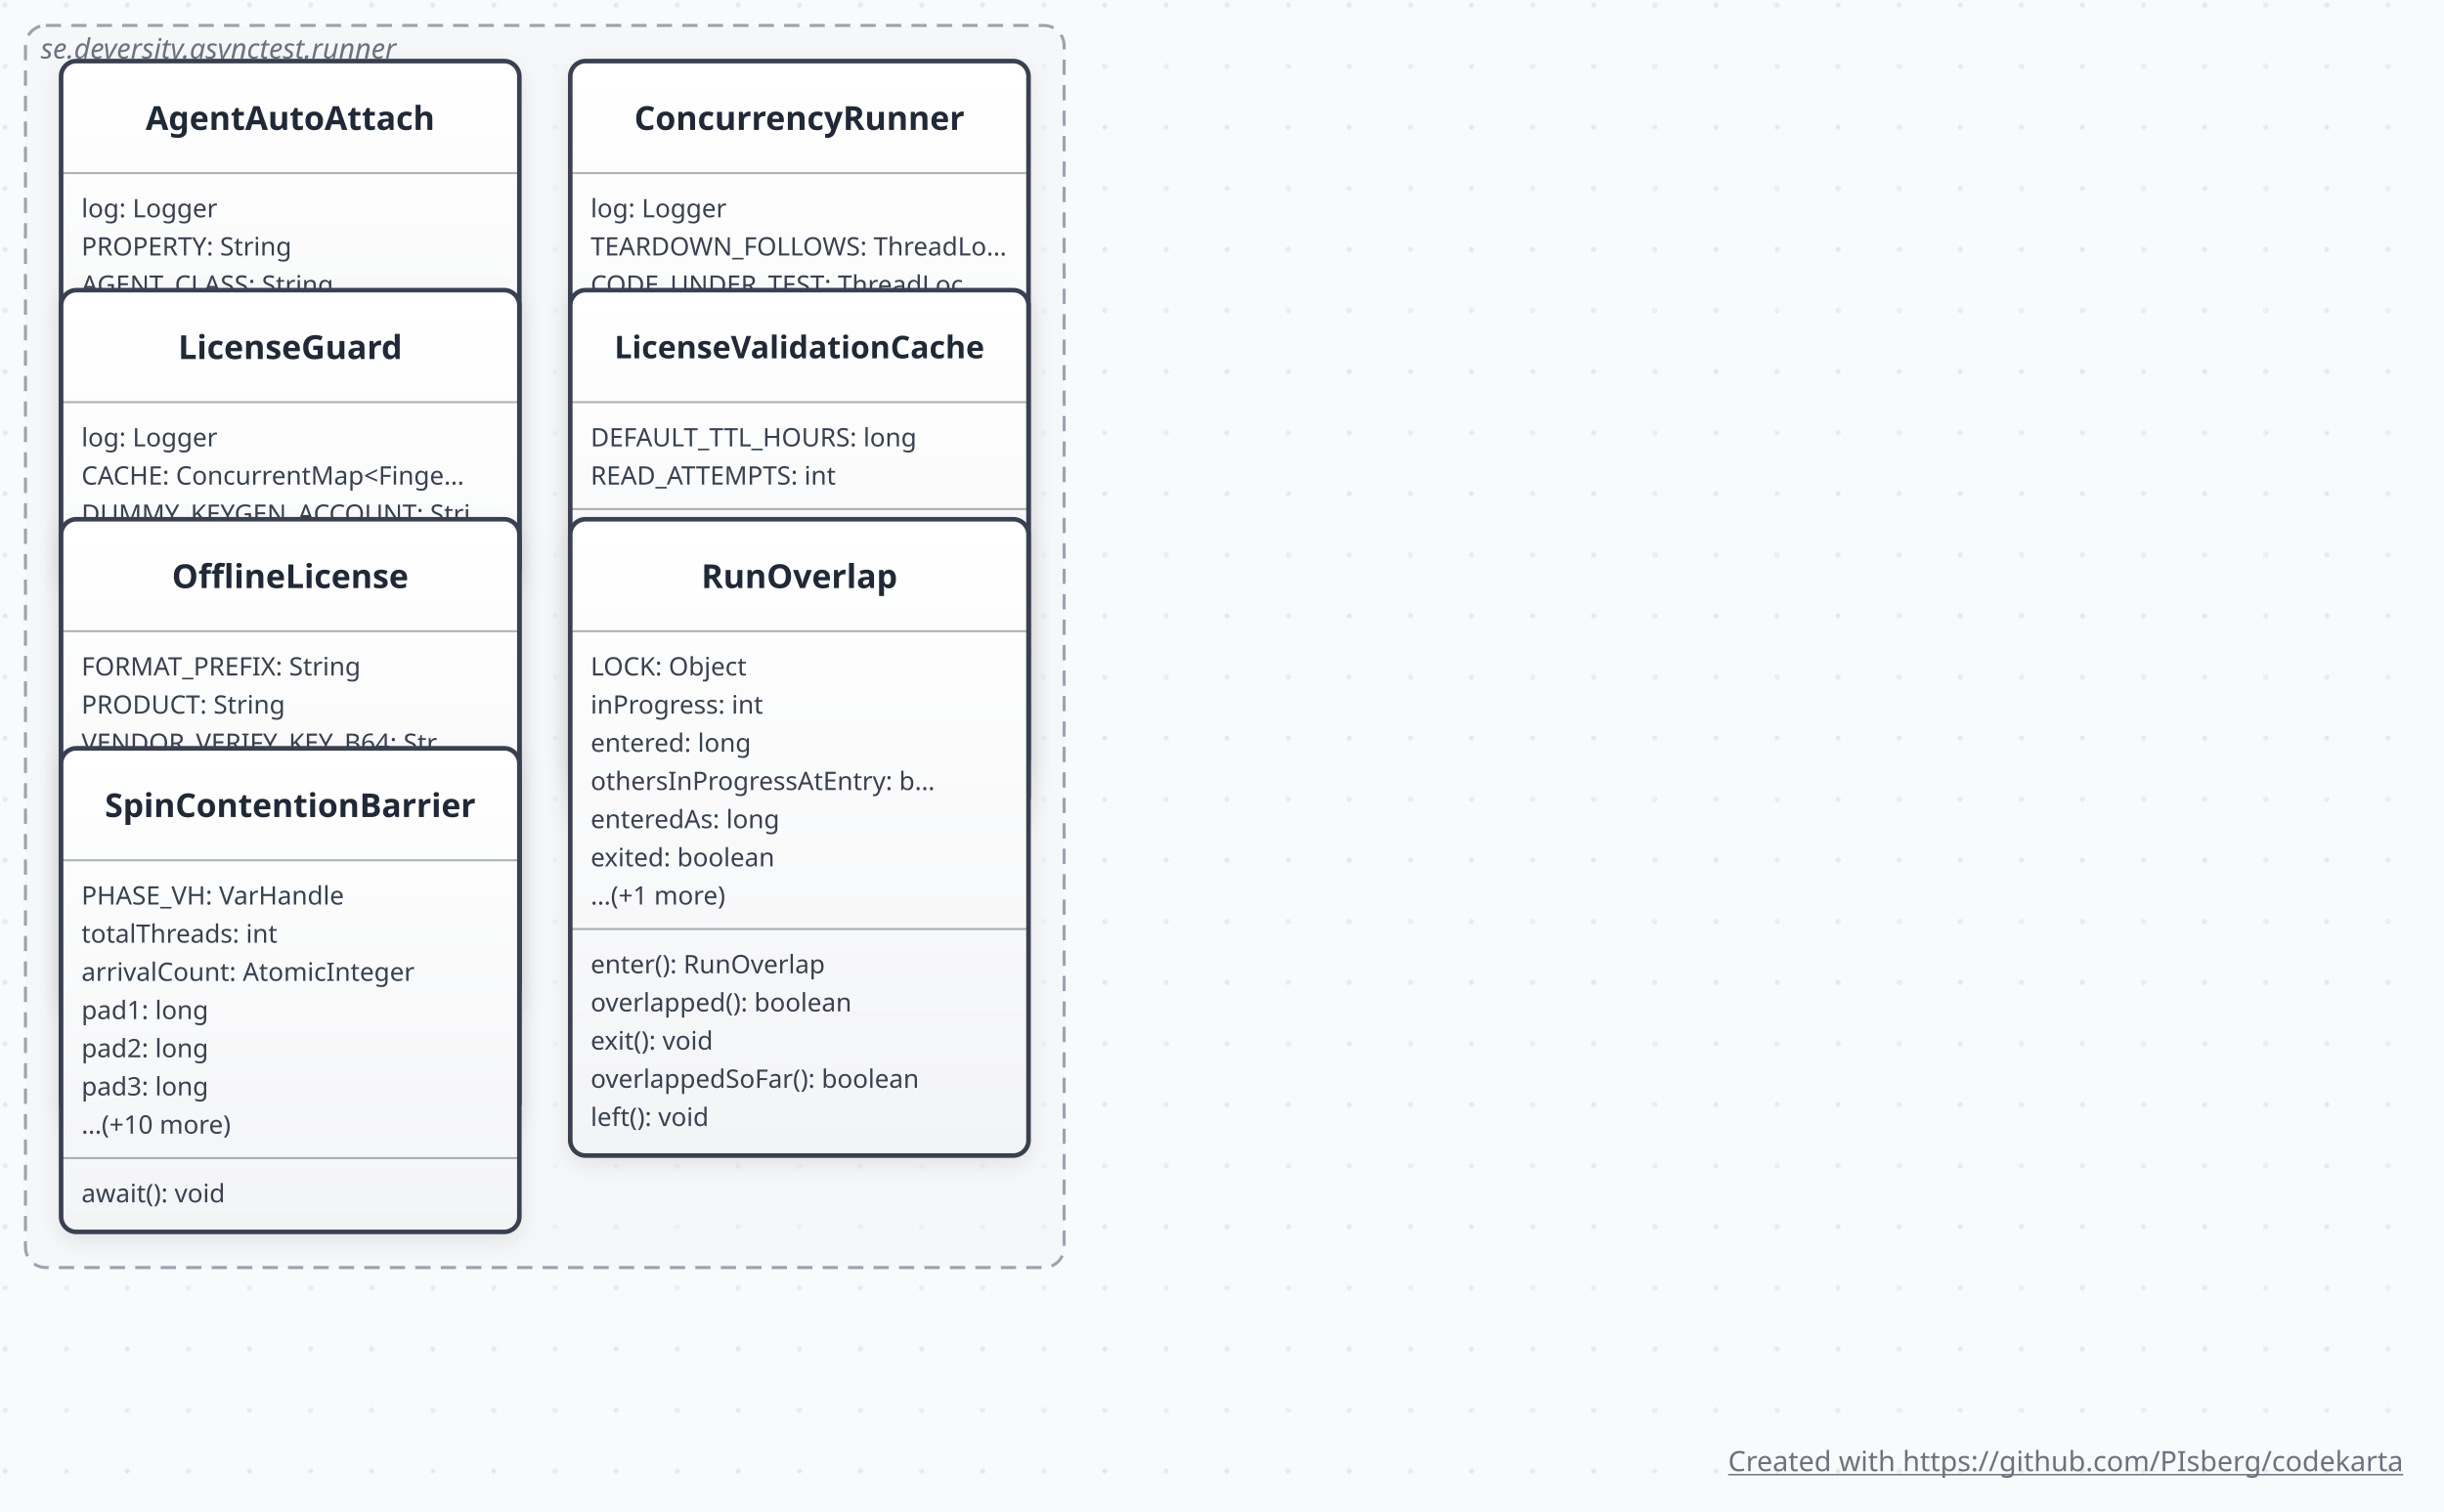
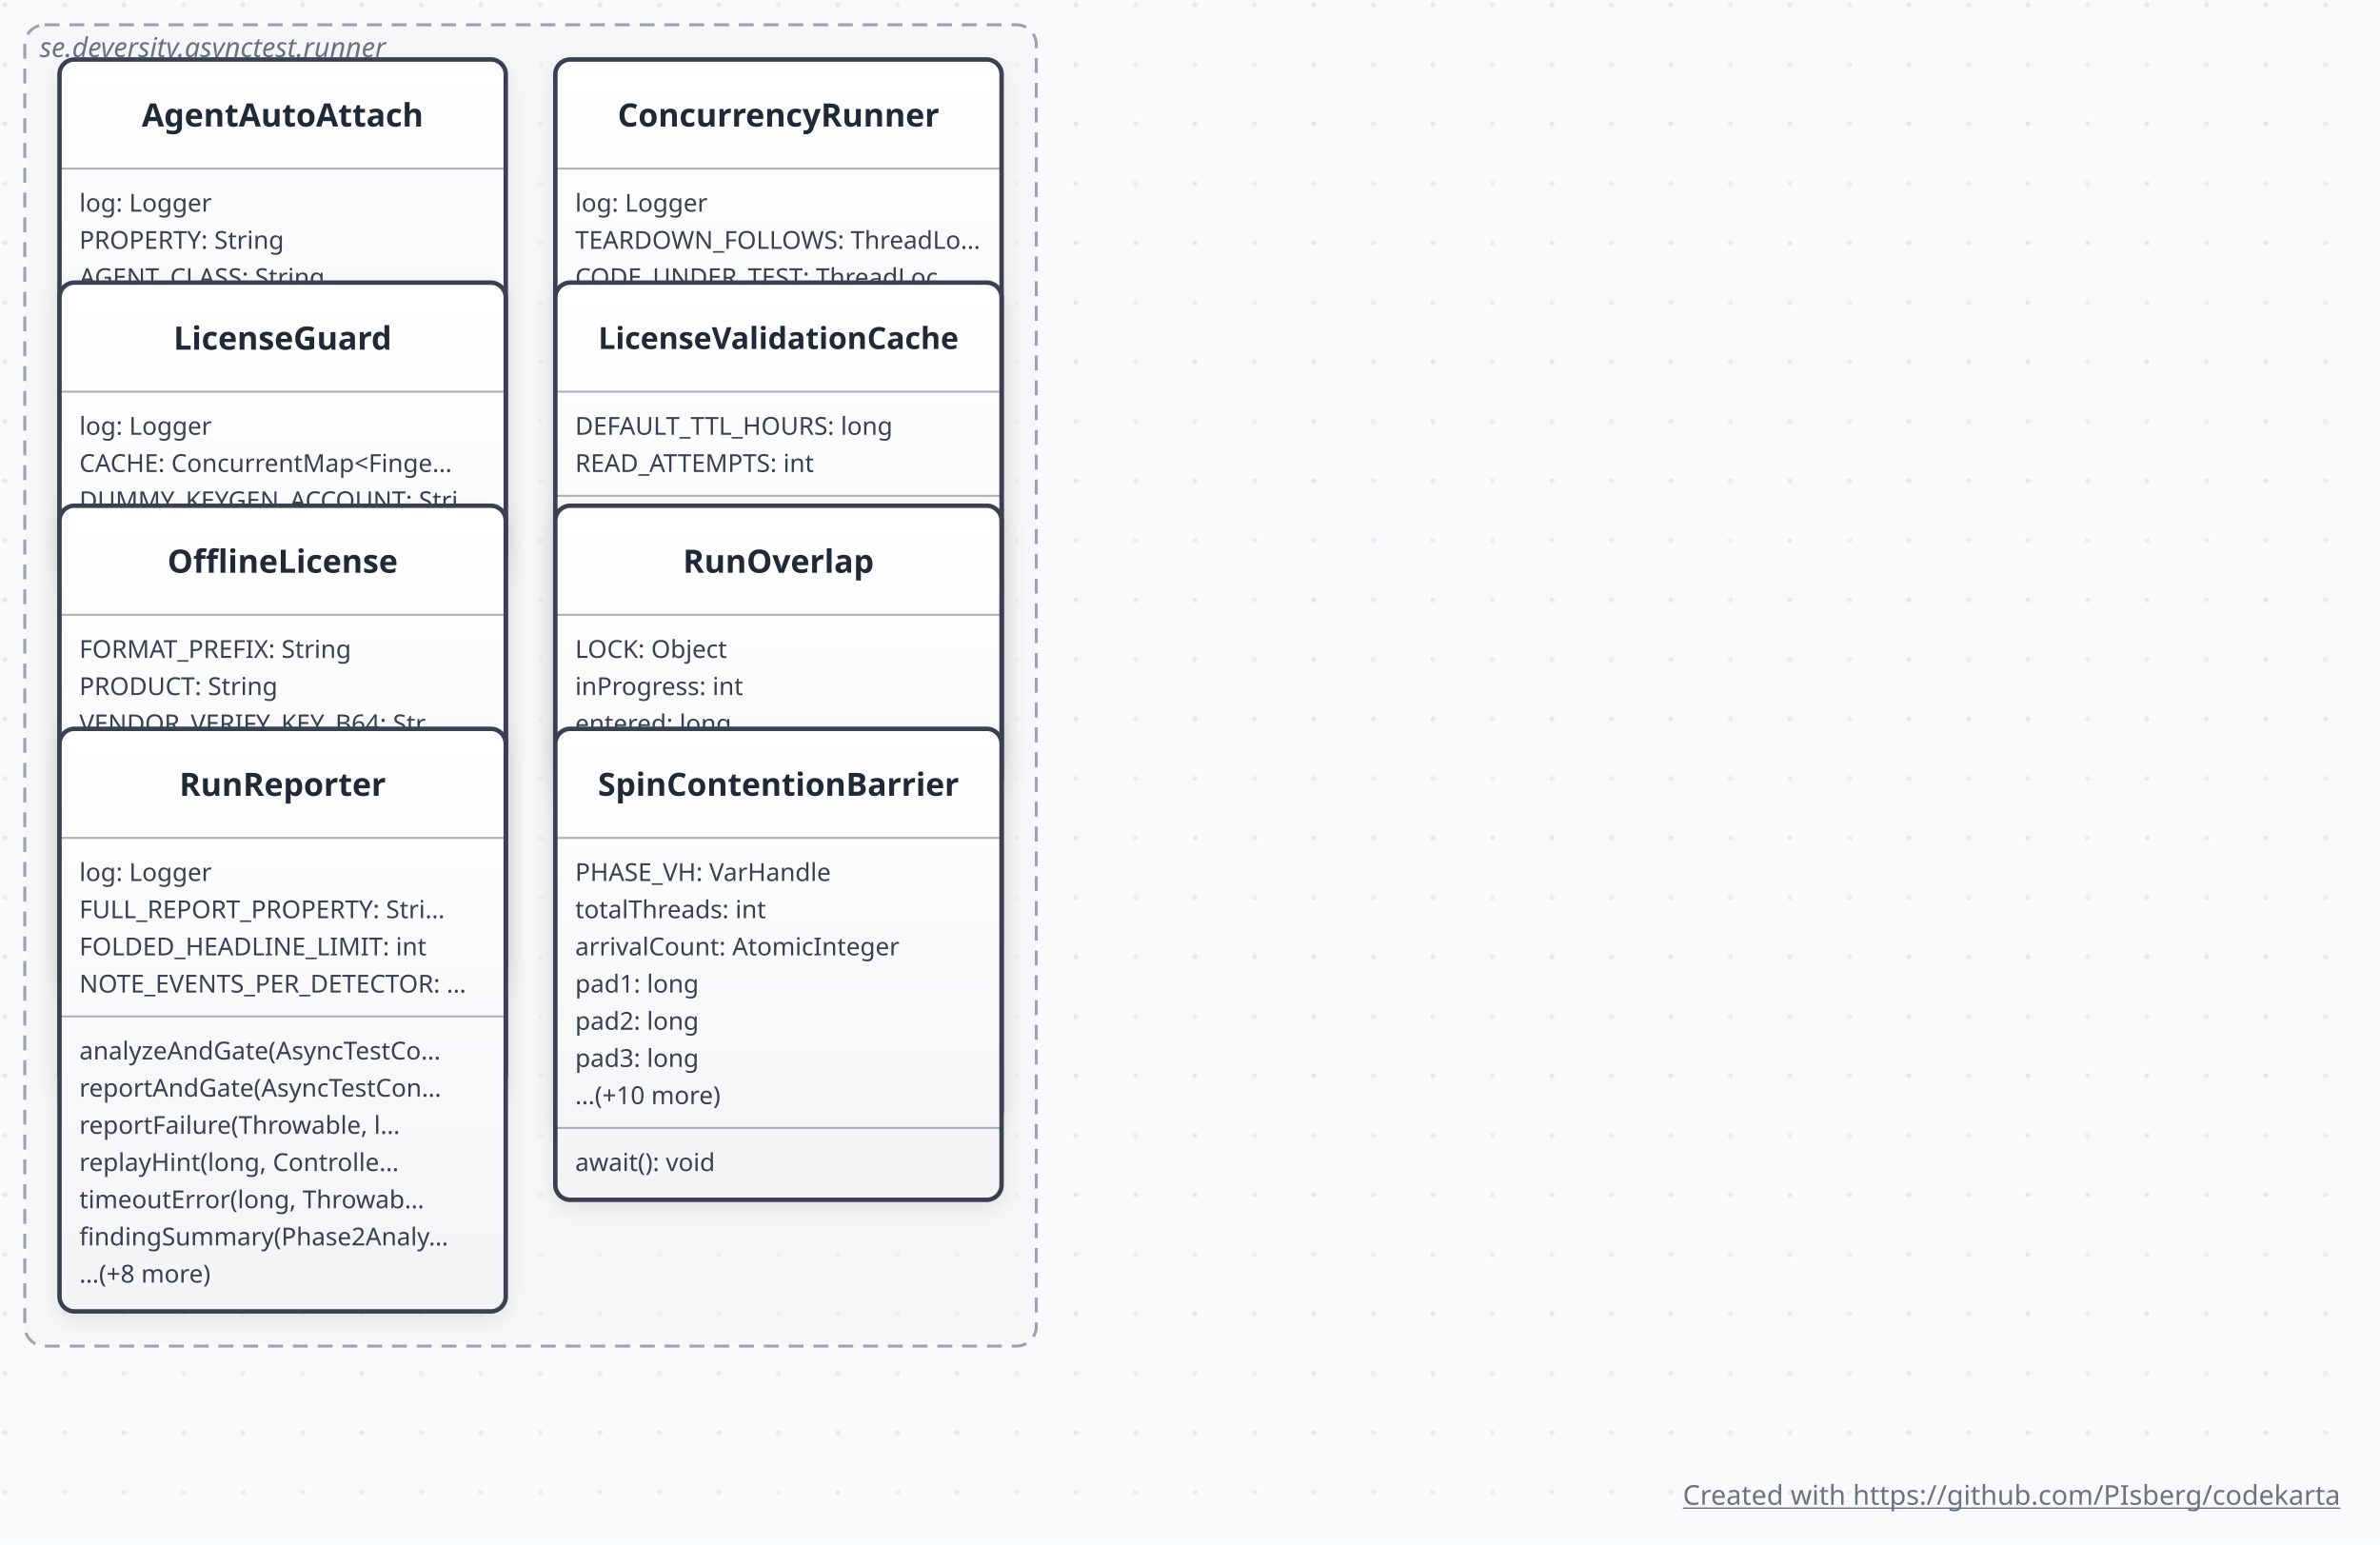
- <svg xmlns="http://www.w3.org/2000/svg" width="960" height="594" viewBox="0 0 960 594">
+ <svg xmlns="http://www.w3.org/2000/svg" width="960" height="623" viewBox="0 0 960 623">
  <defs>
    <style>
svg { font-family: 'Outfit', 'Inter', -apple-system, BlinkMacSystemFont, 'Segoe UI', sans-serif; }
text { font-family: 'Outfit', 'Inter', -apple-system, BlinkMacSystemFont, 'Segoe UI', sans-serif !important; }
.node-rect { transition: filter 0.2s ease, stroke-width 0.2s ease, stroke 0.2s ease; }
.node-rect:hover { stroke-width: 2.2 !important; filter: drop-shadow(0 8px 16px rgba(15, 23, 42, 0.12)) !important; }
.edge-line { stroke-linecap: round; stroke-linejoin: round; transition: stroke-width 0.2s ease; }
.edge-line:hover { stroke-width: 2.5 !important; }
.edge-label { paint-order: stroke; stroke: #f9fafb; stroke-width: 3; font-weight: 500; }
.diagram-attribution { fill: #9ca3af; text-decoration: none; transition: fill 0.2s ease; }
.diagram-attribution:hover { fill: #4b5563; text-decoration: underline; }
.group-rect { transition: stroke-width 0.2s ease; }
.node-label { pointer-events: none; }
</style>
    <filter id="nodeShadow" x="-20%" y="-20%" width="140%" height="140%">
      <feDropShadow dx="0" dy="3" stdDeviation="4" flood-color="#0f172a" flood-opacity="0.08" />
    </filter>
    <linearGradient id="grad-CLASS" x1="0%" y1="0%" x2="0%" y2="100%">
      <stop offset="0%" stop-color="#ffffff" />
      <stop offset="100%" stop-color="#f3f4f6" />
    </linearGradient>
    <linearGradient id="grad-INTERFACE" x1="0%" y1="0%" x2="0%" y2="100%">
      <stop offset="0%" stop-color="#eff6ff" />
      <stop offset="100%" stop-color="#dbeafe" />
    </linearGradient>
    <linearGradient id="grad-MODULE" x1="0%" y1="0%" x2="0%" y2="100%">
      <stop offset="0%" stop-color="#faf5ff" />
      <stop offset="100%" stop-color="#ede9fe" />
    </linearGradient>
    <linearGradient id="grad-METHOD" x1="0%" y1="0%" x2="0%" y2="100%">
      <stop offset="0%" stop-color="#fffbeb" />
      <stop offset="100%" stop-color="#fef3c7" />
    </linearGradient>
    <linearGradient id="grad-PACKAGE" x1="0%" y1="0%" x2="0%" y2="100%">
      <stop offset="0%" stop-color="#ecfdf5" />
      <stop offset="100%" stop-color="#d1fae5" />
    </linearGradient>
    <linearGradient id="grad-EXCEPTION" x1="0%" y1="0%" x2="0%" y2="100%">
      <stop offset="0%" stop-color="#fef2f2" />
      <stop offset="100%" stop-color="#fee2e2" />
    </linearGradient>
    <linearGradient id="grad-STATE" x1="0%" y1="0%" x2="0%" y2="100%">
      <stop offset="0%" stop-color="#f0f9ff" />
      <stop offset="100%" stop-color="#e0f2fe" />
    </linearGradient>
    <pattern id="dotGrid" width="24" height="24" patternUnits="userSpaceOnUse">
      <circle cx="2" cy="2" r="1" fill="#e5e7eb" />
    </pattern>
  </defs>
-   <rect width="960" height="594" fill="#f9fafb" />
-   <rect width="960" height="594" fill="url(#dotGrid)" />
-   <rect class="group-rect" x="10.0" y="10.0" width="408.0" height="488.0" rx="8" fill="#f3f4f6" fill-opacity="0.5" stroke="#9ca3af" stroke-dasharray="6,4" stroke-width="1.2" />
+   <rect width="960" height="623" fill="#f9fafb" />
+   <rect width="960" height="623" fill="url(#dotGrid)" />
+   <rect class="group-rect" x="10.0" y="10.0" width="408.0" height="533.0" rx="8" fill="#f3f4f6" fill-opacity="0.5" stroke="#9ca3af" stroke-dasharray="6,4" stroke-width="1.2" />
  <text x="16.0" y="23.0" font-family="sans-serif" font-size="11" fill="#6b7280" font-style="italic">se.deversity.asynctest.runner</text>
  <g id="AgentAutoAttach">
    <rect class="node-rect" x="24.0" y="24.0" width="180.0" height="205.0" rx="6.0" fill="url(#grad-CLASS)" stroke="#374151" stroke-width="1.8" filter="url(#nodeShadow)" />
    <text class="node-label" x="114.0" y="46.0" text-anchor="middle" dominant-baseline="central" font-family="sans-serif" font-size="13.0" font-weight="bold" fill="#1f2937">AgentAutoAttach</text>
    <line x1="24.0" y1="68.0" x2="204.0" y2="68.0" stroke="#374151" stroke-width="0.8" opacity="0.4" />
    <text x="32.0" y="81.5" font-family="sans-serif" font-size="10" fill="#374151" dominant-baseline="central">log: Logger</text>
    <text x="32.0" y="96.5" font-family="sans-serif" font-size="10" fill="#374151" dominant-baseline="central">PROPERTY: String</text>
    <text x="32.0" y="111.5" font-family="sans-serif" font-size="10" fill="#374151" dominant-baseline="central">AGENT_CLASS: String</text>
    <text x="32.0" y="126.5" font-family="sans-serif" font-size="10" fill="#374151" dominant-baseline="central">LIBRARY_PACKAGE: String</text>
    <text x="32.0" y="141.5" font-family="sans-serif" font-size="10" fill="#374151" dominant-baseline="central">INCLUDED_SEGMENTS: int</text>
    <text x="32.0" y="156.5" font-family="sans-serif" font-size="10" fill="#374151" dominant-baseline="central">ATTEMPTED: AtomicBoolean</text>
    <line x1="24.0" y1="170.0" x2="204.0" y2="170.0" stroke="#374151" stroke-width="0.8" opacity="0.4" />
    <text x="32.0" y="183.5" font-family="sans-serif" font-size="10" fill="#374151" dominant-baseline="central">plan(String, boolean, bool…</text>
    <text x="32.0" y="198.5" font-family="sans-serif" font-size="10" fill="#374151" dominant-baseline="central">attachIfRequested(Class&lt;?&gt;…</text>
    <text x="32.0" y="213.5" font-family="sans-serif" font-size="10" fill="#374151" dominant-baseline="central">agentOnClasspath(): boolean</text>
  </g>
  <g id="ConcurrencyRunner">
    <rect class="node-rect" x="224.0" y="24.0" width="180.0" height="280.0" rx="6.0" fill="url(#grad-CLASS)" stroke="#374151" stroke-width="1.8" filter="url(#nodeShadow)" />
    <text class="node-label" x="314.0" y="46.0" text-anchor="middle" dominant-baseline="central" font-family="sans-serif" font-size="13.0" font-weight="bold" fill="#1f2937">ConcurrencyRunner</text>
    <line x1="224.0" y1="68.0" x2="404.0" y2="68.0" stroke="#374151" stroke-width="0.8" opacity="0.4" />
    <text x="232.0" y="81.5" font-family="sans-serif" font-size="10" fill="#374151" dominant-baseline="central">log: Logger</text>
    <text x="232.0" y="96.5" font-family="sans-serif" font-size="10" fill="#374151" dominant-baseline="central">TEARDOWN_FOLLOWS: ThreadLo…</text>
    <text x="232.0" y="111.5" font-family="sans-serif" font-size="10" fill="#374151" dominant-baseline="central">CODE_UNDER_TEST: ThreadLoc…</text>
    <text x="232.0" y="126.5" font-family="sans-serif" font-size="10" fill="#374151" dominant-baseline="central">DISPLAY_NAME: ThreadLocal&lt;…</text>
    <text x="232.0" y="141.5" font-family="sans-serif" font-size="10" fill="#374151" dominant-baseline="central">PENDING_TEARDOWN: ThreadLo…</text>
    <text x="232.0" y="156.5" font-family="sans-serif" font-size="10" fill="#374151" dominant-baseline="central">AGENT_ABSENCE_LOGGED: java…</text>
-     <text x="232.0" y="171.5" font-family="sans-serif" font-size="10" fill="#374151" dominant-baseline="central">…(+15 more)</text>
+     <text x="232.0" y="171.5" font-family="sans-serif" font-size="10" fill="#374151" dominant-baseline="central">…(+12 more)</text>
    <line x1="224.0" y1="185.0" x2="404.0" y2="185.0" stroke="#374151" stroke-width="0.8" opacity="0.4" />
    <text x="232.0" y="198.5" font-family="sans-serif" font-size="10" fill="#374151" dominant-baseline="central">displayNameOf(Method): Str…</text>
    <text x="232.0" y="213.5" font-family="sans-serif" font-size="10" fill="#374151" dominant-baseline="central">execute(ReflectiveInvocati…</text>
    <text x="232.0" y="228.5" font-family="sans-serif" font-size="10" fill="#374151" dominant-baseline="central">threadCountFor(AsyncTestCo…</text>
    <text x="232.0" y="243.5" font-family="sans-serif" font-size="10" fill="#374151" dominant-baseline="central">newBenchmarkRecorder(Refle…</text>
    <text x="232.0" y="258.5" font-family="sans-serif" font-size="10" fill="#374151" dominant-baseline="central">announceBlindSpots(AsyncTe…</text>
    <text x="232.0" y="273.5" font-family="sans-serif" font-size="10" fill="#374151" dominant-baseline="central">validateMemoryModelIfReque…</text>
-     <text x="232.0" y="288.5" font-family="sans-serif" font-size="10" fill="#374151" dominant-baseline="central">…(+48 more)</text>
+     <text x="232.0" y="288.5" font-family="sans-serif" font-size="10" fill="#374151" dominant-baseline="central">…(+35 more)</text>
  </g>
  <g id="LicenseGuard">
    <rect class="node-rect" x="24.0" y="114.0" width="180.0" height="280.0" rx="6.0" fill="url(#grad-CLASS)" stroke="#374151" stroke-width="1.8" filter="url(#nodeShadow)" />
    <text class="node-label" x="114.0" y="136.0" text-anchor="middle" dominant-baseline="central" font-family="sans-serif" font-size="13.0" font-weight="bold" fill="#1f2937">LicenseGuard</text>
    <line x1="24.0" y1="158.0" x2="204.0" y2="158.0" stroke="#374151" stroke-width="0.8" opacity="0.4" />
    <text x="32.0" y="171.5" font-family="sans-serif" font-size="10" fill="#374151" dominant-baseline="central">log: Logger</text>
    <text x="32.0" y="186.5" font-family="sans-serif" font-size="10" fill="#374151" dominant-baseline="central">CACHE: ConcurrentMap&lt;Finge…</text>
    <text x="32.0" y="201.5" font-family="sans-serif" font-size="10" fill="#374151" dominant-baseline="central">DUMMY_KEYGEN_ACCOUNT: Stri…</text>
    <text x="32.0" y="216.5" font-family="sans-serif" font-size="10" fill="#374151" dominant-baseline="central">DUMMY_KEYGEN_PRODUCT: Stri…</text>
    <text x="32.0" y="231.5" font-family="sans-serif" font-size="10" fill="#374151" dominant-baseline="central">announcedCiMock: boolean</text>
    <text x="32.0" y="246.5" font-family="sans-serif" font-size="10" fill="#374151" dominant-baseline="central">announcedGranted: boolean</text>
    <text x="32.0" y="261.5" font-family="sans-serif" font-size="10" fill="#374151" dominant-baseline="central">…(+3 more)</text>
    <line x1="24.0" y1="275.0" x2="204.0" y2="275.0" stroke="#374151" stroke-width="0.8" opacity="0.4" />
    <text x="32.0" y="288.5" font-family="sans-serif" font-size="10" fill="#374151" dominant-baseline="central">check(AsyncTestConfig): vo…</text>
    <text x="32.0" y="303.5" font-family="sans-serif" font-size="10" fill="#374151" dominant-baseline="central">performCheck(Fingerprint):…</text>
    <text x="32.0" y="318.5" font-family="sans-serif" font-size="10" fill="#374151" dominant-baseline="central">announceNoncommercial(): v…</text>
    <text x="32.0" y="333.5" font-family="sans-serif" font-size="10" fill="#374151" dominant-baseline="central">assertsCommercialLicence(b…</text>
    <text x="32.0" y="348.5" font-family="sans-serif" font-size="10" fill="#374151" dominant-baseline="central">requireProviderCoordinates…</text>
    <text x="32.0" y="363.5" font-family="sans-serif" font-size="10" fill="#374151" dominant-baseline="central">validatorUnreachable(Finge…</text>
    <text x="32.0" y="378.5" font-family="sans-serif" font-size="10" fill="#374151" dominant-baseline="central">…(+4 more)</text>
  </g>
  <g id="LicenseValidationCache">
    <rect class="node-rect" x="224.0" y="114.0" width="180.0" height="205.0" rx="6.0" fill="url(#grad-CLASS)" stroke="#374151" stroke-width="1.8" filter="url(#nodeShadow)" />
    <text class="node-label" x="314.0" y="136.0" text-anchor="middle" dominant-baseline="central" font-family="sans-serif" font-size="12.3" font-weight="bold" fill="#1f2937">LicenseValidationCache</text>
    <line x1="224.0" y1="158.0" x2="404.0" y2="158.0" stroke="#374151" stroke-width="0.8" opacity="0.4" />
    <text x="232.0" y="171.5" font-family="sans-serif" font-size="10" fill="#374151" dominant-baseline="central">DEFAULT_TTL_HOURS: long</text>
    <text x="232.0" y="186.5" font-family="sans-serif" font-size="10" fill="#374151" dominant-baseline="central">READ_ATTEMPTS: int</text>
    <line x1="224.0" y1="200.0" x2="404.0" y2="200.0" stroke="#374151" stroke-width="0.8" opacity="0.4" />
    <text x="232.0" y="213.5" font-family="sans-serif" font-size="10" fill="#374151" dominant-baseline="central">hash(String): String</text>
    <text x="232.0" y="228.5" font-family="sans-serif" font-size="10" fill="#374151" dominant-baseline="central">isFresh(String): boolean</text>
    <text x="232.0" y="243.5" font-family="sans-serif" font-size="10" fill="#374151" dominant-baseline="central">readRetrying(Path): String</text>
    <text x="232.0" y="258.5" font-family="sans-serif" font-size="10" fill="#374151" dominant-baseline="central">sleptBetweenAttempts(long)…</text>
    <text x="232.0" y="273.5" font-family="sans-serif" font-size="10" fill="#374151" dominant-baseline="central">hasRecord(String): boolean</text>
    <text x="232.0" y="288.5" font-family="sans-serif" font-size="10" fill="#374151" dominant-baseline="central">record(String): void</text>
    <text x="232.0" y="303.5" font-family="sans-serif" font-size="10" fill="#374151" dominant-baseline="central">…(+2 more)</text>
  </g>
  <g id="OfflineLicense">
    <rect class="node-rect" x="24.0" y="204.0" width="180.0" height="235.0" rx="6.0" fill="url(#grad-CLASS)" stroke="#374151" stroke-width="1.8" filter="url(#nodeShadow)" />
    <text class="node-label" x="114.0" y="226.0" text-anchor="middle" dominant-baseline="central" font-family="sans-serif" font-size="13.0" font-weight="bold" fill="#1f2937">OfflineLicense</text>
    <line x1="24.0" y1="248.0" x2="204.0" y2="248.0" stroke="#374151" stroke-width="0.8" opacity="0.4" />
    <text x="32.0" y="261.5" font-family="sans-serif" font-size="10" fill="#374151" dominant-baseline="central">FORMAT_PREFIX: String</text>
    <text x="32.0" y="276.5" font-family="sans-serif" font-size="10" fill="#374151" dominant-baseline="central">PRODUCT: String</text>
    <text x="32.0" y="291.5" font-family="sans-serif" font-size="10" fill="#374151" dominant-baseline="central">VENDOR_VERIFY_KEY_B64: Str…</text>
    <text x="32.0" y="306.5" font-family="sans-serif" font-size="10" fill="#374151" dominant-baseline="central">verifyKeyOverride: PublicK…</text>
    <line x1="24.0" y1="320.0" x2="204.0" y2="320.0" stroke="#374151" stroke-width="0.8" opacity="0.4" />
    <text x="32.0" y="333.5" font-family="sans-serif" font-size="10" fill="#374151" dominant-baseline="central">verify(String, String): Gr…</text>
    <text x="32.0" y="348.5" font-family="sans-serif" font-size="10" fill="#374151" dominant-baseline="central">checkBinding(Properties, S…</text>
    <text x="32.0" y="363.5" font-family="sans-serif" font-size="10" fill="#374151" dominant-baseline="central">asciiEqualsIgnoreCase(Stri…</text>
    <text x="32.0" y="378.5" font-family="sans-serif" font-size="10" fill="#374151" dominant-baseline="central">domainOf(String): String</text>
    <text x="32.0" y="393.5" font-family="sans-serif" font-size="10" fill="#374151" dominant-baseline="central">deny(String, String): Secu…</text>
    <text x="32.0" y="408.5" font-family="sans-serif" font-size="10" fill="#374151" dominant-baseline="central">deny(String, String, Throw…</text>
    <text x="32.0" y="423.5" font-family="sans-serif" font-size="10" fill="#374151" dominant-baseline="central">…(+2 more)</text>
  </g>
  <g id="RunOverlap">
    <rect class="node-rect" x="224.0" y="204.0" width="180.0" height="250.0" rx="6.0" fill="url(#grad-CLASS)" stroke="#374151" stroke-width="1.8" filter="url(#nodeShadow)" />
    <text class="node-label" x="314.0" y="226.0" text-anchor="middle" dominant-baseline="central" font-family="sans-serif" font-size="13.0" font-weight="bold" fill="#1f2937">RunOverlap</text>
    <line x1="224.0" y1="248.0" x2="404.0" y2="248.0" stroke="#374151" stroke-width="0.8" opacity="0.4" />
    <text x="232.0" y="261.5" font-family="sans-serif" font-size="10" fill="#374151" dominant-baseline="central">LOCK: Object</text>
    <text x="232.0" y="276.5" font-family="sans-serif" font-size="10" fill="#374151" dominant-baseline="central">inProgress: int</text>
    <text x="232.0" y="291.5" font-family="sans-serif" font-size="10" fill="#374151" dominant-baseline="central">entered: long</text>
    <text x="232.0" y="306.5" font-family="sans-serif" font-size="10" fill="#374151" dominant-baseline="central">othersInProgressAtEntry: b…</text>
    <text x="232.0" y="321.5" font-family="sans-serif" font-size="10" fill="#374151" dominant-baseline="central">enteredAs: long</text>
    <text x="232.0" y="336.5" font-family="sans-serif" font-size="10" fill="#374151" dominant-baseline="central">exited: boolean</text>
    <text x="232.0" y="351.5" font-family="sans-serif" font-size="10" fill="#374151" dominant-baseline="central">…(+1 more)</text>
    <line x1="224.0" y1="365.0" x2="404.0" y2="365.0" stroke="#374151" stroke-width="0.8" opacity="0.4" />
    <text x="232.0" y="378.5" font-family="sans-serif" font-size="10" fill="#374151" dominant-baseline="central">enter(): RunOverlap</text>
    <text x="232.0" y="393.5" font-family="sans-serif" font-size="10" fill="#374151" dominant-baseline="central">overlapped(): boolean</text>
    <text x="232.0" y="408.5" font-family="sans-serif" font-size="10" fill="#374151" dominant-baseline="central">exit(): void</text>
    <text x="232.0" y="423.5" font-family="sans-serif" font-size="10" fill="#374151" dominant-baseline="central">overlappedSoFar(): boolean</text>
    <text x="232.0" y="438.5" font-family="sans-serif" font-size="10" fill="#374151" dominant-baseline="central">left(): void</text>
  </g>
+   <g id="RunReporter">
+     <rect class="node-rect" x="24.0" y="294.0" width="180.0" height="235.0" rx="6.0" fill="url(#grad-CLASS)" stroke="#374151" stroke-width="1.8" filter="url(#nodeShadow)" />
+     <text class="node-label" x="114.0" y="316.0" text-anchor="middle" dominant-baseline="central" font-family="sans-serif" font-size="13.0" font-weight="bold" fill="#1f2937">RunReporter</text>
+     <line x1="24.0" y1="338.0" x2="204.0" y2="338.0" stroke="#374151" stroke-width="0.8" opacity="0.4" />
+     <text x="32.0" y="351.5" font-family="sans-serif" font-size="10" fill="#374151" dominant-baseline="central">log: Logger</text>
+     <text x="32.0" y="366.5" font-family="sans-serif" font-size="10" fill="#374151" dominant-baseline="central">FULL_REPORT_PROPERTY: Stri…</text>
+     <text x="32.0" y="381.5" font-family="sans-serif" font-size="10" fill="#374151" dominant-baseline="central">FOLDED_HEADLINE_LIMIT: int</text>
+     <text x="32.0" y="396.5" font-family="sans-serif" font-size="10" fill="#374151" dominant-baseline="central">NOTE_EVENTS_PER_DETECTOR: …</text>
+     <line x1="24.0" y1="410.0" x2="204.0" y2="410.0" stroke="#374151" stroke-width="0.8" opacity="0.4" />
+     <text x="32.0" y="423.5" font-family="sans-serif" font-size="10" fill="#374151" dominant-baseline="central">analyzeAndGate(AsyncTestCo…</text>
+     <text x="32.0" y="438.5" font-family="sans-serif" font-size="10" fill="#374151" dominant-baseline="central">reportAndGate(AsyncTestCon…</text>
+     <text x="32.0" y="453.5" font-family="sans-serif" font-size="10" fill="#374151" dominant-baseline="central">reportFailure(Throwable, l…</text>
+     <text x="32.0" y="468.5" font-family="sans-serif" font-size="10" fill="#374151" dominant-baseline="central">replayHint(long, Controlle…</text>
+     <text x="32.0" y="483.5" font-family="sans-serif" font-size="10" fill="#374151" dominant-baseline="central">timeoutError(long, Throwab…</text>
+     <text x="32.0" y="498.5" font-family="sans-serif" font-size="10" fill="#374151" dominant-baseline="central">findingSummary(Phase2Analy…</text>
+     <text x="32.0" y="513.5" font-family="sans-serif" font-size="10" fill="#374151" dominant-baseline="central">…(+8 more)</text>
+   </g>
  <g id="SpinContentionBarrier">
-     <rect class="node-rect" x="24.0" y="294.0" width="180.0" height="190.0" rx="6.0" fill="url(#grad-CLASS)" stroke="#374151" stroke-width="1.8" filter="url(#nodeShadow)" />
-     <text class="node-label" x="114.0" y="316.0" text-anchor="middle" dominant-baseline="central" font-family="sans-serif" font-size="12.9" font-weight="bold" fill="#1f2937">SpinContentionBarrier</text>
-     <line x1="24.0" y1="338.0" x2="204.0" y2="338.0" stroke="#374151" stroke-width="0.8" opacity="0.4" />
-     <text x="32.0" y="351.5" font-family="sans-serif" font-size="10" fill="#374151" dominant-baseline="central">PHASE_VH: VarHandle</text>
-     <text x="32.0" y="366.5" font-family="sans-serif" font-size="10" fill="#374151" dominant-baseline="central">totalThreads: int</text>
-     <text x="32.0" y="381.5" font-family="sans-serif" font-size="10" fill="#374151" dominant-baseline="central">arrivalCount: AtomicInteger</text>
-     <text x="32.0" y="396.5" font-family="sans-serif" font-size="10" fill="#374151" dominant-baseline="central">pad1: long</text>
-     <text x="32.0" y="411.5" font-family="sans-serif" font-size="10" fill="#374151" dominant-baseline="central">pad2: long</text>
-     <text x="32.0" y="426.5" font-family="sans-serif" font-size="10" fill="#374151" dominant-baseline="central">pad3: long</text>
-     <text x="32.0" y="441.5" font-family="sans-serif" font-size="10" fill="#374151" dominant-baseline="central">…(+10 more)</text>
-     <line x1="24.0" y1="455.0" x2="204.0" y2="455.0" stroke="#374151" stroke-width="0.8" opacity="0.4" />
-     <text x="32.0" y="468.5" font-family="sans-serif" font-size="10" fill="#374151" dominant-baseline="central">await(): void</text>
+     <rect class="node-rect" x="224.0" y="294.0" width="180.0" height="190.0" rx="6.0" fill="url(#grad-CLASS)" stroke="#374151" stroke-width="1.8" filter="url(#nodeShadow)" />
+     <text class="node-label" x="314.0" y="316.0" text-anchor="middle" dominant-baseline="central" font-family="sans-serif" font-size="12.9" font-weight="bold" fill="#1f2937">SpinContentionBarrier</text>
+     <line x1="224.0" y1="338.0" x2="404.0" y2="338.0" stroke="#374151" stroke-width="0.8" opacity="0.4" />
+     <text x="232.0" y="351.5" font-family="sans-serif" font-size="10" fill="#374151" dominant-baseline="central">PHASE_VH: VarHandle</text>
+     <text x="232.0" y="366.5" font-family="sans-serif" font-size="10" fill="#374151" dominant-baseline="central">totalThreads: int</text>
+     <text x="232.0" y="381.5" font-family="sans-serif" font-size="10" fill="#374151" dominant-baseline="central">arrivalCount: AtomicInteger</text>
+     <text x="232.0" y="396.5" font-family="sans-serif" font-size="10" fill="#374151" dominant-baseline="central">pad1: long</text>
+     <text x="232.0" y="411.5" font-family="sans-serif" font-size="10" fill="#374151" dominant-baseline="central">pad2: long</text>
+     <text x="232.0" y="426.5" font-family="sans-serif" font-size="10" fill="#374151" dominant-baseline="central">pad3: long</text>
+     <text x="232.0" y="441.5" font-family="sans-serif" font-size="10" fill="#374151" dominant-baseline="central">…(+10 more)</text>
+     <line x1="224.0" y1="455.0" x2="404.0" y2="455.0" stroke="#374151" stroke-width="0.8" opacity="0.4" />
+     <text x="232.0" y="468.5" font-family="sans-serif" font-size="10" fill="#374151" dominant-baseline="central">await(): void</text>
  </g>
  <a class="diagram-attribution" href="https://github.com/PIsberg/codekarta" target="_blank" rel="noopener noreferrer">
-     <text x="944.0" y="578.0" text-anchor="end" font-family="sans-serif" font-size="11" fill="#6b7280" text-decoration="underline">Created with https://github.com/PIsberg/codekarta</text>
+     <text x="944.0" y="607.0" text-anchor="end" font-family="sans-serif" font-size="11" fill="#6b7280" text-decoration="underline">Created with https://github.com/PIsberg/codekarta</text>
  </a>
</svg>
